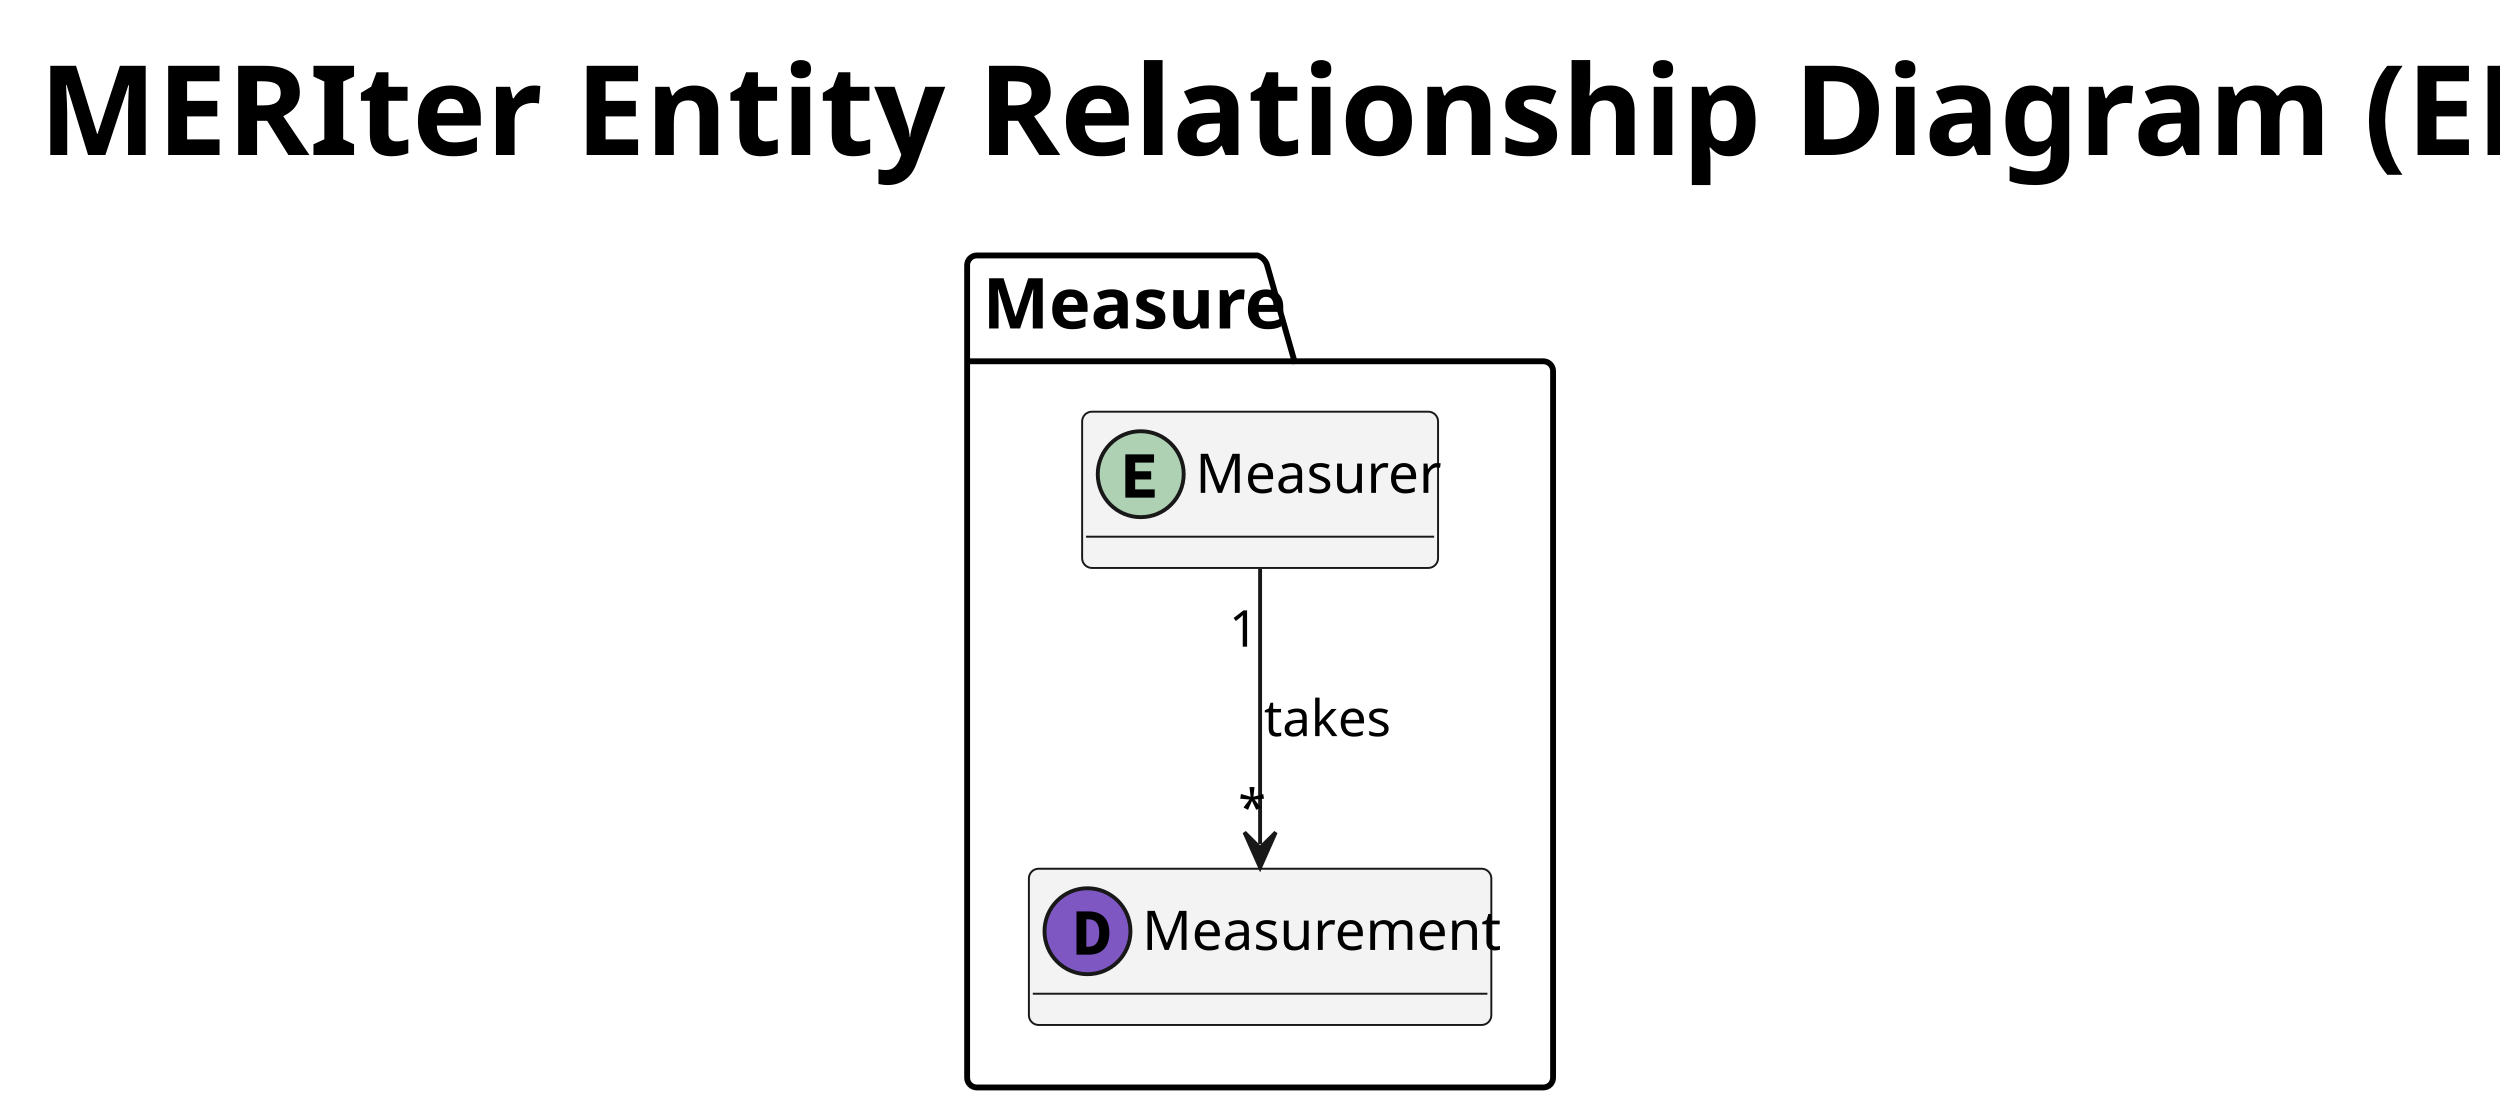
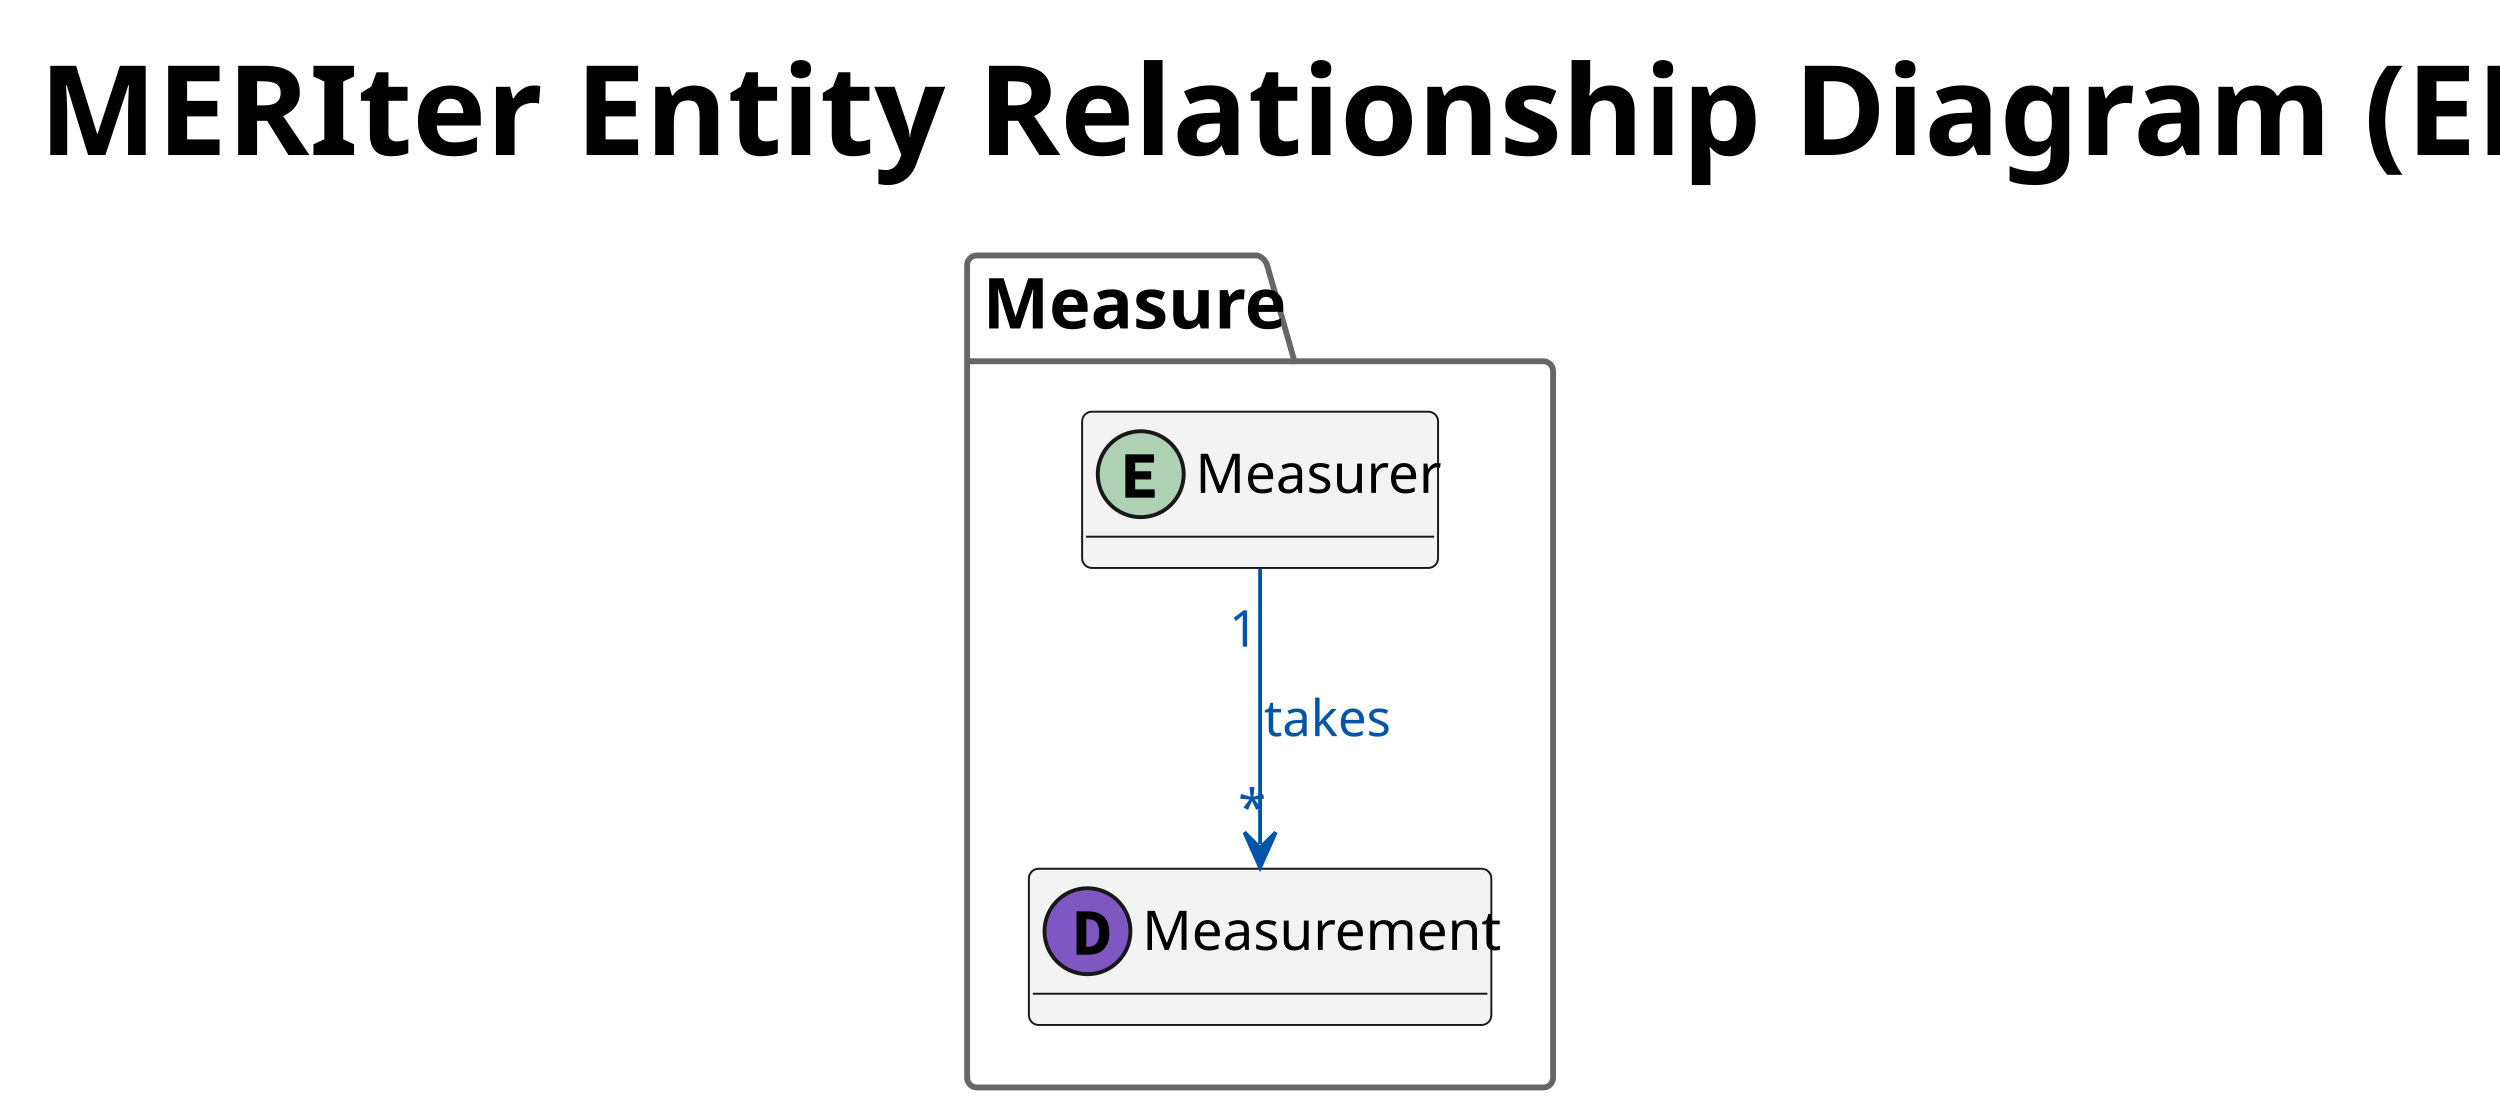
- <svg xmlns="http://www.w3.org/2000/svg" contentStyleType="text/css" data-diagram-type="CLASS" height="285px" preserveAspectRatio="none" style="width:640px;height:285px;background:#FFFFFF;" version="1.1" viewBox="0 0 640 285" width="640px" zoomAndPan="magnify">
+ <svg xmlns="http://www.w3.org/2000/svg" xmlns:xlink="http://www.w3.org/1999/xlink" contentStyleType="text/css" data-diagram-type="CLASS" height="285px" preserveAspectRatio="none" style="width:640px;height:285px;background:#FFFFFF;" version="1.1" viewBox="0 0 640 285" width="640px" zoomAndPan="magnify">
  <defs />
  <g>
    <g class="title" data-source-line="19">
      <text fill="#000000" font-family="sans-serif" font-size="32" font-weight="bold" lengthAdjust="spacing" textLength="612.172" x="10" y="39.688">MERIter Entity Relationship Diagram (ERD)</text>
    </g>
-     <g class="cluster" data-entity="Measure" data-source-line="154" data-uid="ent0002" id="cluster_Measure">
-       <path d="M250.086,65.394 L321.882,65.394 A3.75,3.75 0 0 1 324.382,67.894 L331.382,92.488 L395.086,92.488 A2.5,2.5 0 0 1 397.586,94.988 L397.586,275.894 A2.5,2.5 0 0 1 395.086,278.394 L250.086,278.394 A2.5,2.5 0 0 1 247.586,275.894 L247.586,67.894 A2.5,2.5 0 0 1 250.086,65.394" fill="none" style="stroke:#000000;stroke-width:1.5;" />
-       <line style="stroke:#000000;stroke-width:1.5;" x1="247.586" x2="331.382" y1="92.488" y2="92.488" />
+     <g class="cluster" data-entity="Measure" data-source-line="159" data-uid="ent0002" id="cluster_Measure">
+       <path d="M250.086,65.394 L321.882,65.394 A3.75,3.75 0 0 1 324.382,67.894 L331.382,92.488 L395.086,92.488 A2.5,2.5 0 0 1 397.586,94.988 L397.586,275.894 A2.5,2.5 0 0 1 395.086,278.394 L250.086,278.394 A2.5,2.5 0 0 1 247.586,275.894 L247.586,67.894 A2.5,2.5 0 0 1 250.086,65.394" fill="none" style="stroke:#666666;stroke-width:1.5;" />
+       <line style="stroke:#666666;stroke-width:1.5;" x1="247.586" x2="331.382" y1="92.488" y2="92.488" />
      <text fill="#000000" font-family="sans-serif" font-size="18" font-weight="bold" lengthAdjust="spacing" textLength="70.796" x="251.586" y="84.094">Measure</text>
    </g>
-     <g class="entity" data-entity="Measurement" data-source-line="155" data-uid="ent0003" id="entity_Measurement">
-       <rect fill="#555555" fill-opacity="0.067" height="40" rx="2.5" ry="2.5" style="stroke:#181818;stroke-width:0.5;" width="118.386" x="263.396" y="222.394" />
-       <ellipse cx="278.396" cy="238.394" fill="#7E57C2" rx="11" ry="11" style="stroke:#181818;stroke-width:1;" />
-       <path d="M275.583,244.394 L278.802,244.394 C281.88,244.394 283.99,242.613 283.99,238.801 C283.99,234.988 281.88,233.316 278.646,233.316 L275.583,233.316 L275.583,244.394 Z M278.099,242.379 L278.099,235.332 L278.505,235.332 C280.24,235.332 281.412,236.144 281.412,238.801 C281.412,241.457 280.24,242.379 278.505,242.379 L278.099,242.379 Z " fill="#000000" />
-       <text fill="#000000" font-family="sans-serif" font-size="14" lengthAdjust="spacing" textLength="86.386" x="292.396" y="243.18">Measurement</text>
-       <line style="stroke:#181818;stroke-width:0.5;" x1="264.396" x2="380.782" y1="254.394" y2="254.394" />
+     <g class="entity" data-entity="Measurement" data-source-line="160" data-uid="ent0003" id="entity_Measurement">
+       <a href="" target="_top" title="The Measurement is a piece of structured data capturing specific indicators and metrics related to impact claims." xlink:actuate="onRequest" xlink:href="" xlink:show="new" xlink:title="The Measurement is a piece of structured data capturing specific indicators and metrics related to impact claims." xlink:type="simple">
+         <rect fill="#555555" fill-opacity="0.067" height="40" rx="2.5" ry="2.5" style="stroke:#181818;stroke-width:0.5;" width="118.386" x="263.396" y="222.394" />
+         <ellipse cx="278.396" cy="238.394" fill="#7E57C2" rx="11" ry="11" style="stroke:#181818;stroke-width:1;" />
+         <path d="M275.583,244.394 L278.802,244.394 C281.88,244.394 283.99,242.613 283.99,238.801 C283.99,234.988 281.88,233.316 278.646,233.316 L275.583,233.316 L275.583,244.394 Z M278.099,242.379 L278.099,235.332 L278.505,235.332 C280.24,235.332 281.412,236.144 281.412,238.801 C281.412,241.457 280.24,242.379 278.505,242.379 L278.099,242.379 Z " fill="#000000" />
+         <text fill="#000000" font-family="sans-serif" font-size="14" lengthAdjust="spacing" textLength="86.386" x="292.396" y="243.18">Measurement</text>
+         <line style="stroke:#181818;stroke-width:0.5;" x1="264.396" x2="380.782" y1="254.394" y2="254.394" />
+       </a>
    </g>
-     <g class="entity" data-entity="Measurer" data-source-line="175" data-uid="ent0004" id="entity_Measurer">
-       <rect fill="#555555" fill-opacity="0.067" height="40" rx="2.5" ry="2.5" style="stroke:#181818;stroke-width:0.5;" width="91.117" x="277.026" y="105.394" />
-       <ellipse cx="292.026" cy="121.394" fill="#ADD1B2" rx="11" ry="11" style="stroke:#181818;stroke-width:1;" />
-       <path d="M288.088,127.394 L295.604,127.394 L295.604,125.285 L290.604,125.285 L290.604,122.738 L294.698,122.738 L294.698,120.644 L290.604,120.644 L290.604,118.426 L295.432,118.426 L295.432,116.316 L288.088,116.316 L288.088,127.394 Z " fill="#000000" />
-       <text fill="#000000" font-family="sans-serif" font-size="14" lengthAdjust="spacing" textLength="59.117" x="306.026" y="126.18">Measurer</text>
-       <line style="stroke:#181818;stroke-width:0.5;" x1="278.026" x2="367.143" y1="137.394" y2="137.394" />
+     <g class="entity" data-entity="Measurer" data-source-line="180" data-uid="ent0004" id="entity_Measurer">
+       <a href="" target="_top" title="The Measurer is a human and/or digital entity responsible for taking measurements of impact claims and outcomes." xlink:actuate="onRequest" xlink:href="" xlink:show="new" xlink:title="The Measurer is a human and/or digital entity responsible for taking measurements of impact claims and outcomes." xlink:type="simple">
+         <rect fill="#555555" fill-opacity="0.067" height="40" rx="2.5" ry="2.5" style="stroke:#181818;stroke-width:0.5;" width="91.117" x="277.026" y="105.394" />
+         <ellipse cx="292.026" cy="121.394" fill="#ADD1B2" rx="11" ry="11" style="stroke:#181818;stroke-width:1;" />
+         <path d="M288.088,127.394 L295.604,127.394 L295.604,125.285 L290.604,125.285 L290.604,122.738 L294.698,122.738 L294.698,120.644 L290.604,120.644 L290.604,118.426 L295.432,118.426 L295.432,116.316 L288.088,116.316 L288.088,127.394 Z " fill="#000000" />
+         <text fill="#000000" font-family="sans-serif" font-size="14" lengthAdjust="spacing" textLength="59.117" x="306.026" y="126.18">Measurer</text>
+         <line style="stroke:#181818;stroke-width:0.5;" x1="278.026" x2="367.143" y1="137.394" y2="137.394" />
+       </a>
    </g>
-     <g class="link" data-entity-1="Measurer" data-entity-2="Measurement" data-source-line="177" data-uid="lnk5" id="link_Measurer_Measurement">
-       <path codeLine="177" d="M322.586,145.644 C322.586,166.875 322.586,194.834 322.586,216.084" fill="none" id="Measurer-to-Measurement" style="stroke:#181818;stroke-width:1;" />
-       <polygon fill="#181818" points="322.586,222.084,326.586,213.084,322.586,217.084,318.586,213.084,322.586,222.084" style="stroke:#181818;stroke-width:1;" />
-       <text fill="#000000" font-family="sans-serif" font-size="13" lengthAdjust="spacing" textLength="31.516" x="323.586" y="188.455">takes</text>
-       <text fill="#000000" font-family="sans-serif" font-size="13" lengthAdjust="spacing" textLength="7.306" x="314.645" y="165.543">1</text>
-       <text fill="#000000" font-family="sans-serif" font-size="13" lengthAdjust="spacing" textLength="5.599" x="316.966" y="211.357">*</text>
+     <g class="link" data-entity-1="Measurer" data-entity-2="Measurement" data-source-line="182" data-uid="lnk5" id="link_Measurer_Measurement">
+       <path codeLine="182" d="M322.586,145.644 C322.586,166.875 322.586,194.834 322.586,216.084" fill="none" id="Measurer-to-Measurement" style="stroke:#0055A9;stroke-width:1;" />
+       <polygon fill="#0055A9" points="322.586,222.084,326.586,213.084,322.586,217.084,318.586,213.084,322.586,222.084" style="stroke:#0055A9;stroke-width:1;" />
+       <text fill="#0055A9" font-family="sans-serif" font-size="13" lengthAdjust="spacing" textLength="31.516" x="323.586" y="188.455">takes</text>
+       <text fill="#0055A9" font-family="sans-serif" font-size="13" lengthAdjust="spacing" textLength="7.306" x="314.645" y="165.543">1</text>
+       <text fill="#0055A9" font-family="sans-serif" font-size="13" lengthAdjust="spacing" textLength="5.599" x="316.966" y="211.357">*</text>
    </g>
  </g>
</svg>
